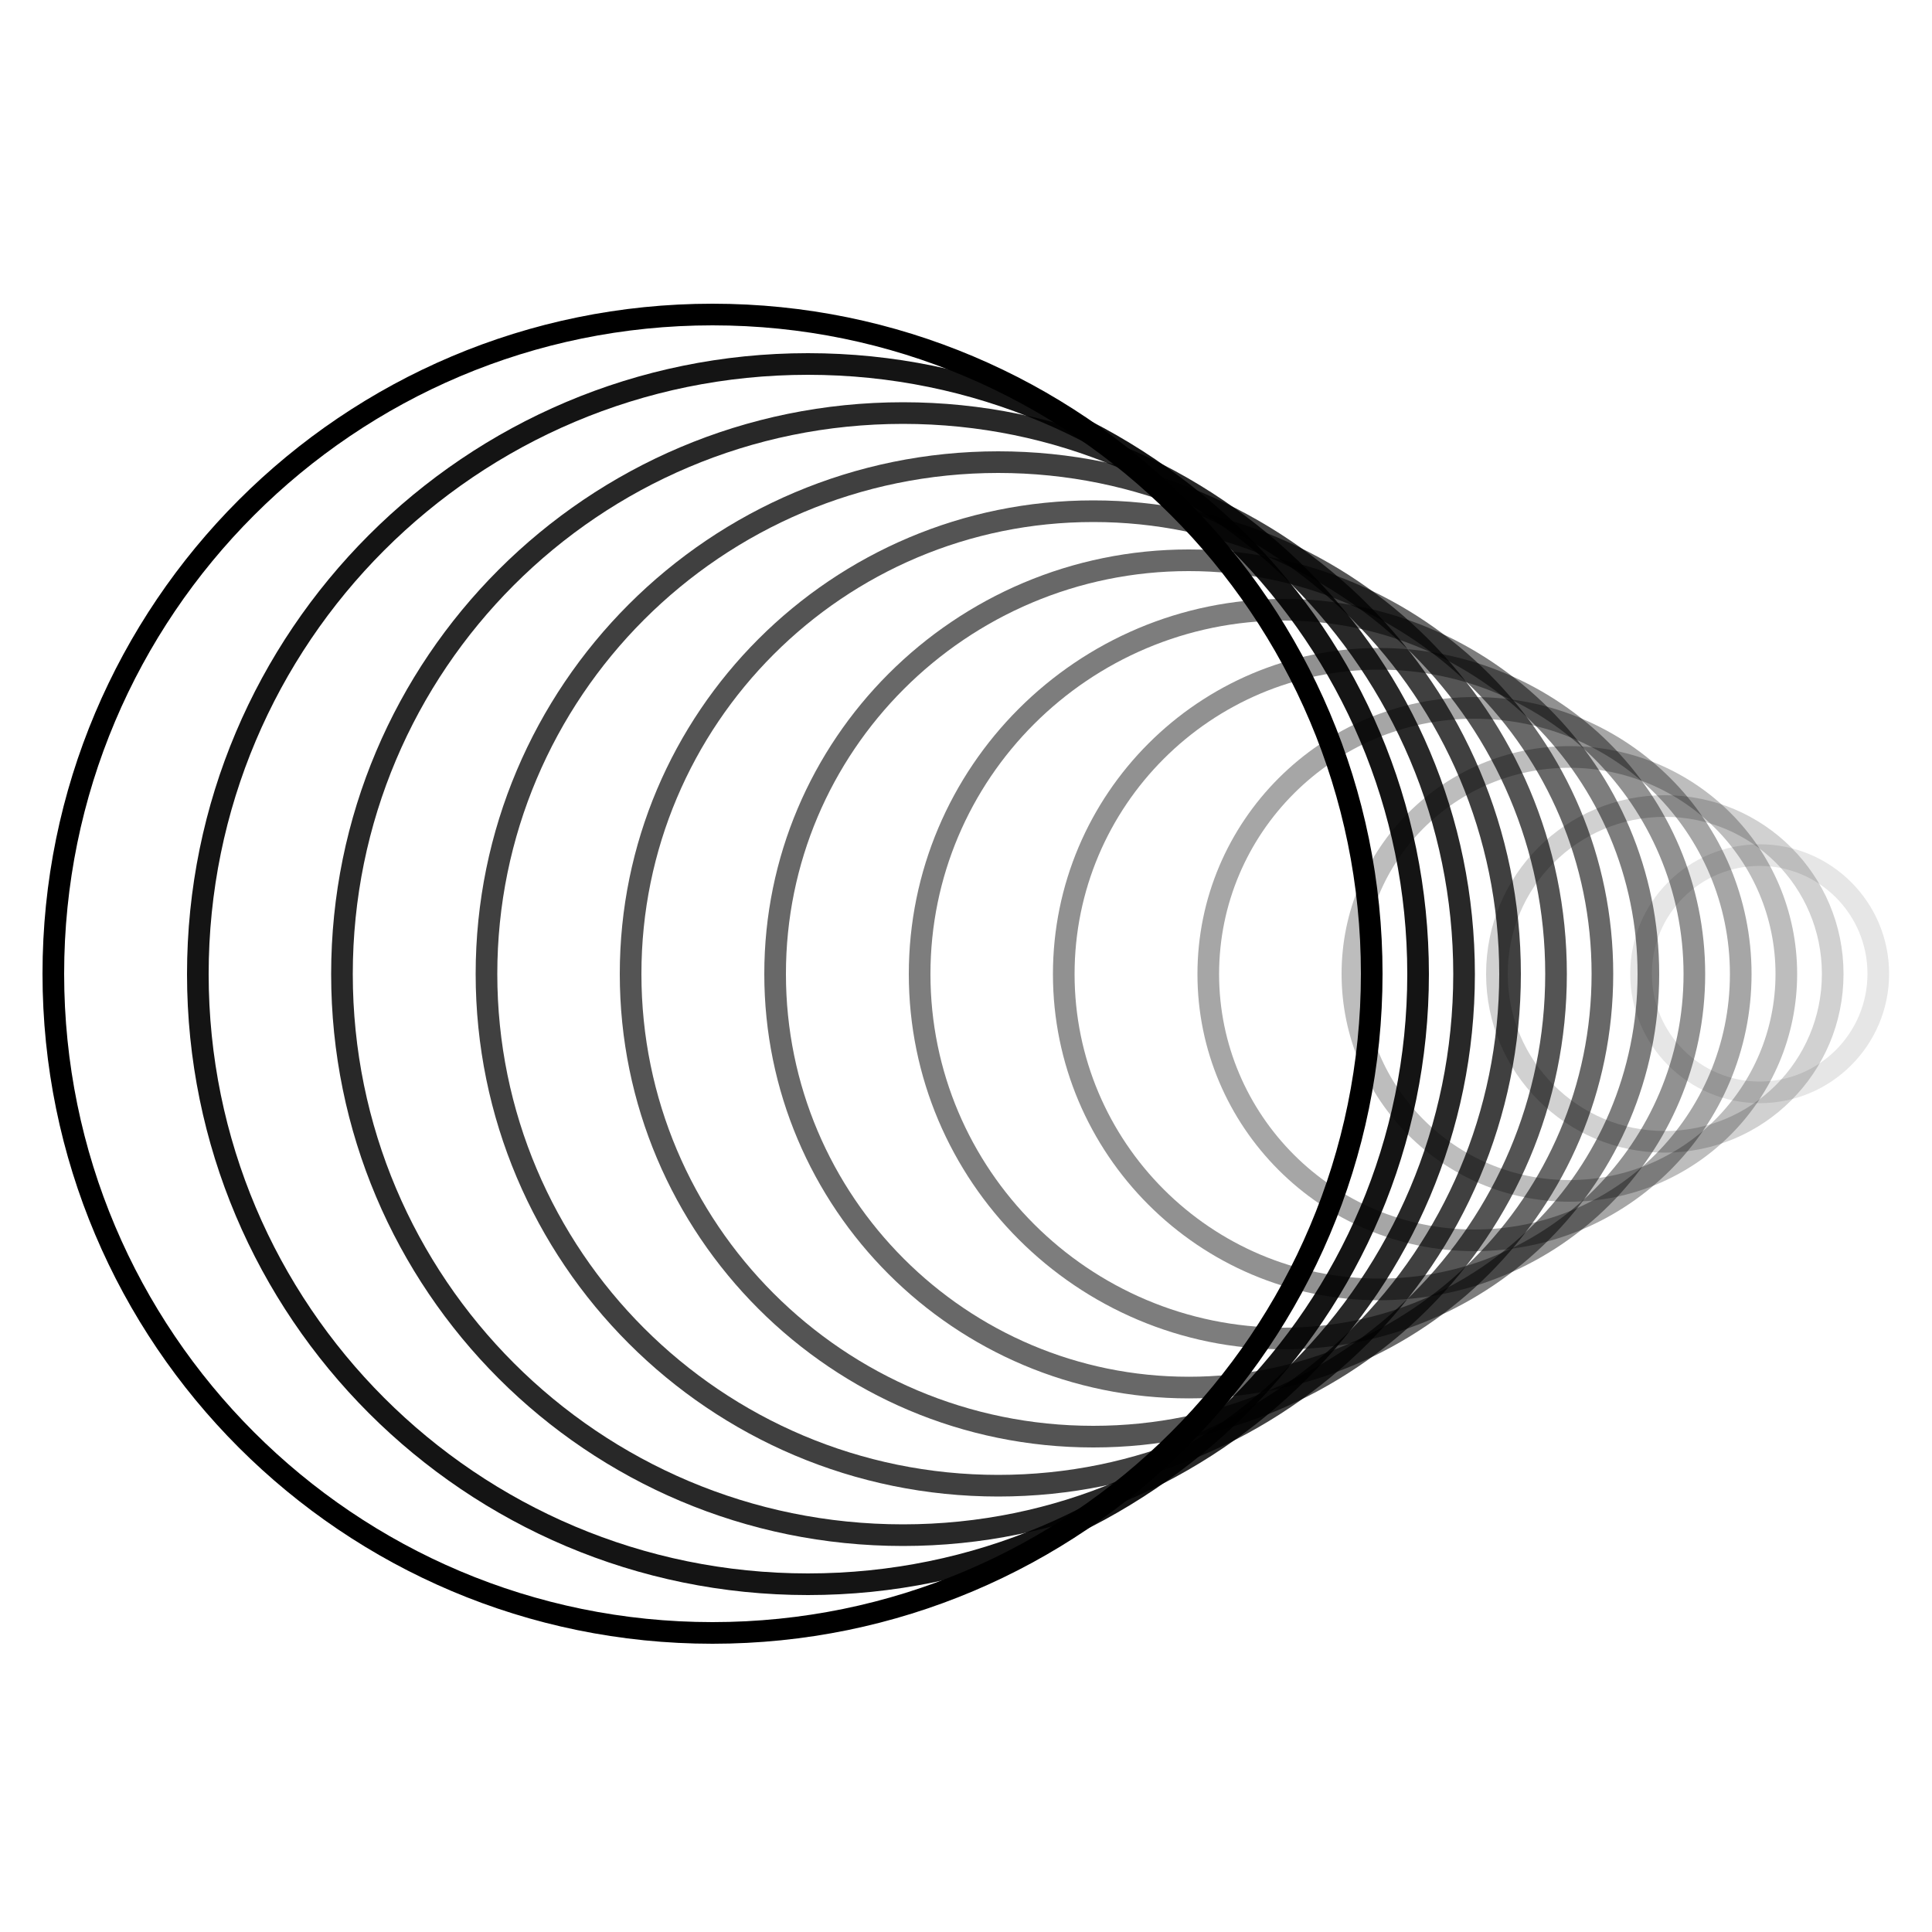
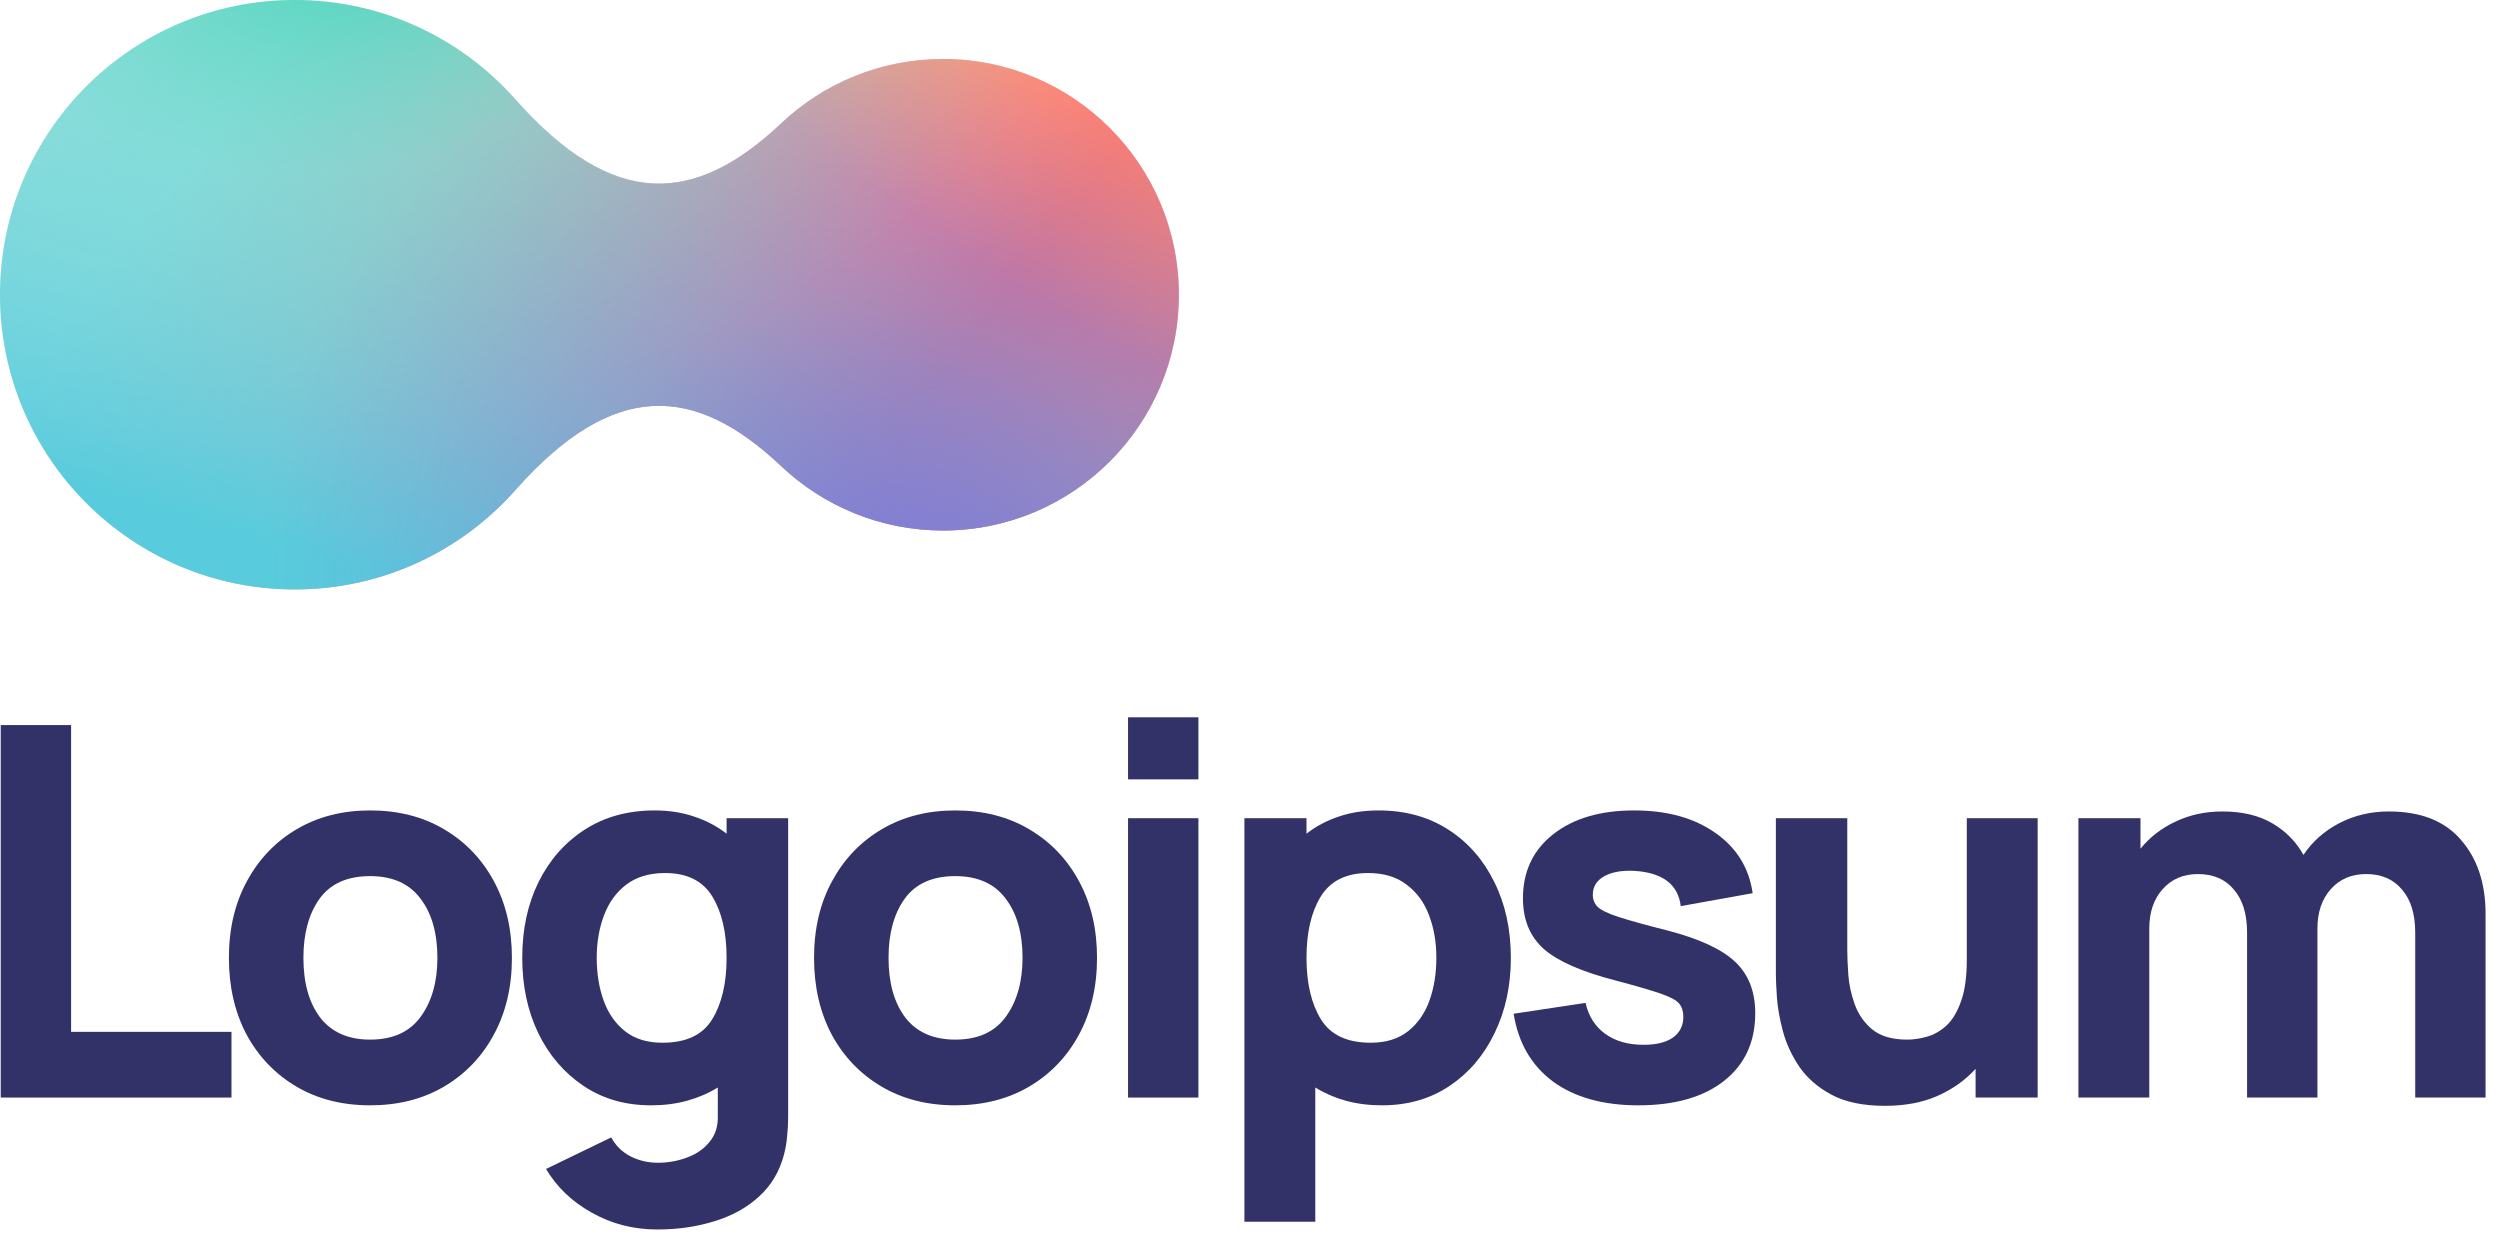
- <svg xmlns="http://www.w3.org/2000/svg" id="logo-65" width="80" height="80" viewBox="0 0 50 50" fill="none">
-   <path class="stroke" opacity="0.1" d="M48.61 25.2C48.61 23.504 47.236 22.13 45.54 22.13C43.844 22.13 42.47 23.504 42.47 25.2C42.47 26.895 43.844 28.27 45.54 28.27C47.236 28.27 48.61 26.895 48.61 25.2Z" stroke="black" stroke-width="0.56" stroke-miterlimit="10" />
-   <path class="stroke" opacity="0.18" d="M43.09 20.86H43.08C40.683 20.86 38.74 22.803 38.74 25.2V25.21C38.74 27.607 40.683 29.55 43.08 29.55H43.09C45.487 29.55 47.43 27.607 47.43 25.21V25.2C47.43 22.803 45.487 20.86 43.09 20.86Z" stroke="black" stroke-width="0.56" stroke-miterlimit="10" />
-   <path class="stroke" opacity="0.26" d="M46.23 25.205C46.23 22.104 43.716 19.59 40.615 19.59C37.514 19.59 35 22.104 35 25.205C35 28.306 37.514 30.82 40.615 30.82C43.716 30.82 46.23 28.306 46.23 25.205Z" stroke="black" stroke-width="0.56" stroke-miterlimit="10" />
-   <path class="stroke" opacity="0.35" d="M45.05 25.21C45.05 21.405 41.965 18.32 38.16 18.32C34.355 18.32 31.27 21.405 31.27 25.21C31.27 29.015 34.355 32.1 38.16 32.1C41.965 32.1 45.05 29.015 45.05 25.21Z" stroke="black" stroke-width="0.56" stroke-miterlimit="10" />
-   <path class="stroke" opacity="0.43" d="M43.85 25.21C43.85 20.703 40.197 17.05 35.69 17.05C31.183 17.05 27.53 20.703 27.53 25.21C27.53 29.717 31.183 33.37 35.69 33.37C40.197 33.37 43.85 29.717 43.85 25.21Z" stroke="black" stroke-width="0.56" stroke-miterlimit="10" />
-   <path class="stroke" opacity="0.51" d="M42.66 25.21C42.66 20.002 38.438 15.78 33.23 15.78C28.022 15.78 23.8 20.002 23.8 25.21C23.8 30.418 28.022 34.64 33.23 34.64C38.438 34.64 42.66 30.418 42.66 25.21Z" stroke="black" stroke-width="0.56" stroke-miterlimit="10" />
-   <path class="stroke" opacity="0.59" d="M30.77 14.5H30.76C24.851 14.5 20.06 19.291 20.06 25.2V25.21C20.06 31.119 24.851 35.91 30.76 35.91H30.77C36.679 35.91 41.47 31.119 41.47 25.21V25.2C41.47 19.291 36.679 14.5 30.77 14.5Z" stroke="black" stroke-width="0.56" stroke-miterlimit="10" />
-   <path class="stroke" opacity="0.67" d="M28.3 13.23H28.29C21.679 13.23 16.32 18.589 16.32 25.2V25.21C16.32 31.821 21.679 37.18 28.29 37.18H28.3C34.911 37.18 40.27 31.821 40.27 25.21V25.2C40.27 18.589 34.911 13.23 28.3 13.23Z" stroke="black" stroke-width="0.56" stroke-miterlimit="10" />
-   <path class="stroke" opacity="0.75" d="M39.08 25.205C39.08 17.89 33.15 11.96 25.835 11.96C18.52 11.96 12.59 17.89 12.59 25.205C12.59 32.52 18.52 38.45 25.835 38.45C33.15 38.45 39.08 32.52 39.08 25.205Z" stroke="black" stroke-width="0.56" stroke-miterlimit="10" />
-   <path class="stroke" opacity="0.84" d="M37.89 25.21C37.89 17.191 31.389 10.69 23.37 10.69C15.351 10.69 8.85 17.191 8.85 25.21C8.85 33.229 15.351 39.73 23.37 39.73C31.389 39.73 37.89 33.229 37.89 25.21Z" stroke="black" stroke-width="0.56" stroke-miterlimit="10" />
-   <path class="stroke" opacity="0.92" d="M36.7 25.21C36.7 16.489 29.631 9.42 20.91 9.42C12.189 9.42 5.12 16.489 5.12 25.21C5.12 33.931 12.189 41 20.91 41C29.631 41 36.7 33.931 36.7 25.21Z" stroke="black" stroke-width="0.56" stroke-miterlimit="10" />
-   <path class="stroke" d="M35.5 25.2C35.5 15.778 27.862 8.14 18.44 8.14C9.018 8.14 1.38 15.778 1.38 25.2C1.38 34.622 9.018 42.26 18.44 42.26C27.862 42.26 35.5 34.622 35.5 25.2Z" stroke="black" stroke-width="0.56" stroke-miterlimit="10" />
+ <svg xmlns="http://www.w3.org/2000/svg" id="logo-46" class="gradient" width="123" height="61" viewBox="0 0 123 61" fill="none">
+   <path d="M0.036 54H11.389V50.767H3.498V35.673H0.036V54Z" fill="#333268" class="cneutral" />
+   <path d="M18.211 54.382C19.586 54.382 20.795 54.076 21.839 53.465C22.891 52.846 23.709 51.993 24.295 50.907C24.889 49.813 25.186 48.553 25.186 47.127C25.186 45.71 24.893 44.459 24.308 43.373C23.722 42.278 22.903 41.421 21.851 40.802C20.808 40.182 19.594 39.873 18.211 39.873C16.854 39.873 15.653 40.178 14.61 40.789C13.566 41.4 12.747 42.253 12.153 43.347C11.559 44.433 11.262 45.693 11.262 47.127C11.262 48.544 11.551 49.8 12.128 50.895C12.713 51.981 13.528 52.833 14.571 53.453C15.615 54.072 16.828 54.382 18.211 54.382ZM18.211 51.149C17.134 51.149 16.315 50.788 15.755 50.067C15.203 49.338 14.928 48.358 14.928 47.127C14.928 45.931 15.191 44.964 15.717 44.225C16.251 43.479 17.083 43.105 18.211 43.105C19.306 43.105 20.129 43.47 20.68 44.2C21.24 44.93 21.52 45.905 21.52 47.127C21.52 48.307 21.245 49.274 20.693 50.029C20.15 50.776 19.323 51.149 18.211 51.149Z" fill="#333268" class="cneutral" />
+   <path d="M32.032 54.382C32.677 54.382 33.271 54.305 33.814 54.153C34.365 54 34.866 53.784 35.316 53.504V54.891C35.333 55.4 35.201 55.824 34.921 56.164C34.65 56.511 34.285 56.77 33.827 56.94C33.368 57.118 32.88 57.207 32.363 57.207C31.879 57.207 31.43 57.101 31.014 56.889C30.607 56.677 30.293 56.367 30.072 55.96L26.865 57.513C27.391 58.404 28.142 59.121 29.117 59.664C30.093 60.215 31.166 60.491 32.337 60.491C33.347 60.491 34.285 60.355 35.15 60.084C36.016 59.821 36.745 59.418 37.339 58.874C37.942 58.331 38.353 57.64 38.574 56.8C38.65 56.503 38.701 56.202 38.727 55.896C38.76 55.599 38.777 55.281 38.777 54.942V40.255H35.748V41.018C35.282 40.653 34.751 40.373 34.157 40.178C33.572 39.974 32.923 39.873 32.21 39.873C30.895 39.873 29.75 40.187 28.774 40.815C27.798 41.442 27.039 42.304 26.496 43.398C25.961 44.484 25.694 45.727 25.694 47.127C25.694 48.502 25.957 49.736 26.483 50.831C27.017 51.925 27.76 52.791 28.71 53.427C29.66 54.064 30.768 54.382 32.032 54.382ZM32.592 51.302C31.845 51.302 31.234 51.115 30.759 50.742C30.284 50.368 29.932 49.868 29.703 49.24C29.474 48.604 29.359 47.899 29.359 47.127C29.359 46.364 29.478 45.668 29.716 45.04C29.953 44.404 30.318 43.899 30.81 43.525C31.311 43.144 31.947 42.953 32.719 42.953C33.805 42.953 34.582 43.339 35.048 44.111C35.515 44.874 35.748 45.88 35.748 47.127C35.748 48.374 35.511 49.384 35.036 50.156C34.569 50.92 33.754 51.302 32.592 51.302Z" fill="#333268" class="cneutral" />
+   <path d="M47 54.382C48.374 54.382 49.584 54.076 50.627 53.465C51.679 52.846 52.498 51.993 53.084 50.907C53.677 49.813 53.974 48.553 53.974 47.127C53.974 45.71 53.682 44.459 53.096 43.373C52.511 42.278 51.692 41.421 50.64 40.802C49.596 40.182 48.383 39.873 47 39.873C45.642 39.873 44.442 40.178 43.398 40.789C42.354 41.4 41.536 42.253 40.942 43.347C40.348 44.433 40.051 45.693 40.051 47.127C40.051 48.544 40.339 49.8 40.916 50.895C41.502 51.981 42.316 52.833 43.36 53.453C44.404 54.072 45.617 54.382 47 54.382ZM47 51.149C45.922 51.149 45.103 50.788 44.543 50.067C43.992 49.338 43.716 48.358 43.716 47.127C43.716 45.931 43.979 44.964 44.505 44.225C45.04 43.479 45.871 43.105 47 43.105C48.094 43.105 48.917 43.47 49.469 44.2C50.029 44.93 50.309 45.905 50.309 47.127C50.309 48.307 50.033 49.274 49.482 50.029C48.939 50.776 48.111 51.149 47 51.149Z" fill="#333268" class="cneutral" />
+   <path d="M55.5 38.345H58.962V35.291H55.5V38.345ZM55.5 54H58.962V40.255H55.5V54Z" fill="#333268" class="cneutral" />
+   <path d="M61.225 60.109H64.712V53.504C65.162 53.784 65.659 54 66.201 54.153C66.753 54.305 67.351 54.382 67.996 54.382C69.26 54.382 70.368 54.064 71.318 53.427C72.268 52.791 73.006 51.925 73.532 50.831C74.067 49.736 74.334 48.502 74.334 47.127C74.334 45.727 74.063 44.484 73.52 43.398C72.985 42.304 72.23 41.442 71.254 40.815C70.278 40.187 69.133 39.873 67.818 39.873C67.105 39.873 66.452 39.974 65.858 40.178C65.272 40.373 64.746 40.653 64.28 41.018V40.255H61.225V60.109ZM67.436 51.302C66.282 51.302 65.468 50.92 64.992 50.156C64.517 49.384 64.28 48.374 64.28 47.127C64.28 45.88 64.513 44.874 64.98 44.111C65.455 43.339 66.231 42.953 67.309 42.953C68.081 42.953 68.713 43.144 69.205 43.525C69.706 43.899 70.075 44.404 70.312 45.04C70.55 45.668 70.669 46.364 70.669 47.127C70.669 47.899 70.554 48.604 70.325 49.24C70.096 49.868 69.744 50.368 69.269 50.742C68.794 51.115 68.183 51.302 67.436 51.302Z" fill="#333268" class="cneutral" />
+   <path d="M80.606 54.382C82.404 54.382 83.813 53.979 84.831 53.173C85.849 52.367 86.358 51.259 86.358 49.851C86.358 48.782 86.027 47.938 85.366 47.318C84.712 46.699 83.601 46.185 82.031 45.778C80.962 45.507 80.164 45.286 79.638 45.116C79.121 44.947 78.777 44.781 78.607 44.62C78.446 44.459 78.366 44.259 78.366 44.022C78.366 43.623 78.556 43.318 78.938 43.105C79.329 42.893 79.842 42.809 80.478 42.851C81.827 42.953 82.566 43.53 82.693 44.582L86.231 43.945C86.053 42.698 85.442 41.71 84.398 40.98C83.355 40.242 82.022 39.873 80.402 39.873C78.739 39.873 77.411 40.263 76.418 41.044C75.426 41.824 74.929 42.876 74.929 44.2C74.929 45.252 75.273 46.084 75.96 46.694C76.647 47.297 77.831 47.815 79.511 48.247C80.504 48.51 81.234 48.722 81.7 48.884C82.175 49.045 82.481 49.21 82.617 49.38C82.752 49.541 82.82 49.758 82.82 50.029C82.82 50.462 82.65 50.801 82.311 51.047C81.972 51.285 81.488 51.404 80.86 51.404C80.097 51.404 79.464 51.221 78.964 50.856C78.472 50.492 78.153 49.987 78.009 49.342L74.471 49.876C74.7 51.31 75.345 52.422 76.406 53.211C77.475 53.992 78.875 54.382 80.606 54.382Z" fill="#333268" class="cneutral" />
+   <path d="M92.744 54.407C93.737 54.407 94.602 54.242 95.341 53.911C96.079 53.58 96.698 53.139 97.199 52.587V54H100.253V40.255H96.766V47.229C96.766 48.078 96.668 48.765 96.473 49.291C96.287 49.809 96.045 50.203 95.748 50.474C95.451 50.738 95.133 50.916 94.793 51.009C94.454 51.102 94.136 51.149 93.839 51.149C93.101 51.149 92.528 50.984 92.121 50.653C91.722 50.322 91.433 49.91 91.255 49.418C91.077 48.926 90.971 48.438 90.937 47.955C90.903 47.462 90.886 47.059 90.886 46.745V40.255H87.373V47.967C87.373 48.196 87.39 48.561 87.424 49.062C87.458 49.562 87.556 50.118 87.717 50.729C87.878 51.331 88.145 51.913 88.519 52.473C88.901 53.033 89.431 53.495 90.11 53.86C90.788 54.225 91.667 54.407 92.744 54.407Z" fill="#333268" class="cneutral" />
+   <path d="M102.258 54H105.745V45.676C105.745 44.887 105.961 44.247 106.394 43.755C106.835 43.254 107.416 43.004 108.138 43.004C108.893 43.004 109.483 43.258 109.907 43.767C110.339 44.268 110.556 44.972 110.556 45.88V54H114.018V45.676C114.018 44.887 114.234 44.247 114.667 43.755C115.108 43.254 115.689 43.004 116.41 43.004C117.166 43.004 117.755 43.258 118.179 43.767C118.612 44.268 118.829 44.972 118.829 45.88V54H122.29V44.964C122.29 43.462 121.887 42.248 121.081 41.324C120.284 40.39 119.1 39.924 117.53 39.924C116.648 39.924 115.838 40.114 115.099 40.496C114.361 40.878 113.772 41.4 113.33 42.062C112.974 41.417 112.465 40.899 111.803 40.509C111.141 40.119 110.318 39.924 109.334 39.924C108.502 39.924 107.739 40.089 107.043 40.42C106.347 40.742 105.77 41.188 105.312 41.756V40.255H102.258V54Z" fill="#333268" class="cneutral" />
+   <path d="M-6.39719e-07 14.5C6.0374e-08 6.492 6.492 1.6959e-06 14.5 2.39599e-06C18.842 2.77556e-06 22.738 1.908 25.395 4.932C30.217 10.345 34.204 10.06 38.438 6.064C40.515 4.102 43.317 2.9 46.4 2.9C52.806 2.9 58 8.094 58 14.5C58 20.907 52.806 26.1 46.4 26.1C43.317 26.1 40.515 24.898 38.438 22.936C34.205 18.941 30.219 18.655 25.399 24.064C22.741 27.09 18.844 29 14.5 29C6.492 29 -1.33981e-06 22.508 -6.39719e-07 14.5Z" fill="#F2F5FA" />
+   <path d="M-6.39719e-07 14.5C6.0374e-08 6.492 6.492 1.6959e-06 14.5 2.39599e-06C18.842 2.77556e-06 22.738 1.908 25.395 4.932C30.217 10.345 34.204 10.06 38.438 6.064C40.515 4.102 43.317 2.9 46.4 2.9C52.806 2.9 58 8.094 58 14.5C58 20.907 52.806 26.1 46.4 26.1C43.317 26.1 40.515 24.898 38.438 22.936C34.205 18.941 30.219 18.655 25.399 24.064C22.741 27.09 18.844 29 14.5 29C6.492 29 -1.33981e-06 22.508 -6.39719e-07 14.5Z" fill="url(#paint0_linear_1422_596)" />
+   <path d="M-6.39719e-07 14.5C6.0374e-08 6.492 6.492 1.6959e-06 14.5 2.39599e-06C18.842 2.77556e-06 22.738 1.908 25.395 4.932C30.217 10.345 34.204 10.06 38.438 6.064C40.515 4.102 43.317 2.9 46.4 2.9C52.806 2.9 58 8.094 58 14.5C58 20.907 52.806 26.1 46.4 26.1C43.317 26.1 40.515 24.898 38.438 22.936C34.205 18.941 30.219 18.655 25.399 24.064C22.741 27.09 18.844 29 14.5 29C6.492 29 -1.33981e-06 22.508 -6.39719e-07 14.5Z" fill="url(#paint1_linear_1422_596)" />
+   <path d="M-6.39719e-07 14.5C6.0374e-08 6.492 6.492 1.6959e-06 14.5 2.39599e-06C18.842 2.77556e-06 22.738 1.908 25.395 4.932C30.217 10.345 34.204 10.06 38.438 6.064C40.515 4.102 43.317 2.9 46.4 2.9C52.806 2.9 58 8.094 58 14.5C58 20.907 52.806 26.1 46.4 26.1C43.317 26.1 40.515 24.898 38.438 22.936C34.205 18.941 30.219 18.655 25.399 24.064C22.741 27.09 18.844 29 14.5 29C6.492 29 -1.33981e-06 22.508 -6.39719e-07 14.5Z" fill="url(#paint2_radial_1422_596)" />
+   <path d="M-6.39719e-07 14.5C6.0374e-08 6.492 6.492 1.6959e-06 14.5 2.39599e-06C18.842 2.77556e-06 22.738 1.908 25.395 4.932C30.217 10.345 34.204 10.06 38.438 6.064C40.515 4.102 43.317 2.9 46.4 2.9C52.806 2.9 58 8.094 58 14.5C58 20.907 52.806 26.1 46.4 26.1C43.317 26.1 40.515 24.898 38.438 22.936C34.205 18.941 30.219 18.655 25.399 24.064C22.741 27.09 18.844 29 14.5 29C6.492 29 -1.33981e-06 22.508 -6.39719e-07 14.5Z" fill="url(#paint3_radial_1422_596)" />
+   <path d="M-6.39719e-07 14.5C6.0374e-08 6.492 6.492 1.6959e-06 14.5 2.39599e-06C18.842 2.77556e-06 22.738 1.908 25.395 4.932C30.217 10.345 34.204 10.06 38.438 6.064C40.515 4.102 43.317 2.9 46.4 2.9C52.806 2.9 58 8.094 58 14.5C58 20.907 52.806 26.1 46.4 26.1C43.317 26.1 40.515 24.898 38.438 22.936C34.205 18.941 30.219 18.655 25.399 24.064C22.741 27.09 18.844 29 14.5 29C6.492 29 -1.33981e-06 22.508 -6.39719e-07 14.5Z" fill="url(#paint4_radial_1422_596)" />
+   <defs>
+     <linearGradient id="paint0_linear_1422_596" x1="43.696" y1="21.707" x2="10.304" y2="-4.243" gradientUnits="userSpaceOnUse">
+       <stop class="ccustom" stop-color="#FF557E" />
+       <stop class="ccompli1" offset="0.841" stop-color="#FF5555" stop-opacity="0" />
+     </linearGradient>
+     <linearGradient id="paint1_linear_1422_596" x1="14.502" y1="27.055" x2="23.424" y2="-3.85" gradientUnits="userSpaceOnUse">
+       <stop class="ccompli1" stop-color="#58CCDC" />
+       <stop class="ccompli1" offset="1" stop-color="#58CCDC" stop-opacity="0" />
+     </linearGradient>
+     <radialGradient id="paint2_radial_1422_596" cx="0" cy="0" r="1" gradientUnits="userSpaceOnUse" gradientTransform="translate(45.4879 35.041) rotate(-122.928) scale(37.051 30.3393)">
+       <stop class="ccompli2" stop-color="#8263DB" />
+       <stop offset="0.569" stop-color="#8172DA" stop-opacity="0.26" />
+       <stop class="ccompli2" offset="1" stop-color="#8172DA" stop-opacity="0" />
+     </radialGradient>
+     <radialGradient id="paint3_radial_1422_596" cx="0" cy="0" r="1" gradientUnits="userSpaceOnUse" gradientTransform="translate(18.3021 -4.19503) rotate(77.6745) scale(24.9567 39.2264)">
+       <stop class="ccompli1" stop-color="#41D1B7" />
+       <stop class="ccompli1" offset="0.493" stop-color="#41D1B7" stop-opacity="0.35" />
+       <stop class="ccompli1" offset="1" stop-color="#41D1B7" stop-opacity="0" />
+     </radialGradient>
+     <radialGradient id="paint4_radial_1422_596" cx="0" cy="0" r="1" gradientUnits="userSpaceOnUse" gradientTransform="translate(59.6446 -10.7446) rotate(125.113) scale(27.1121 57.4261)">
+       <stop class="ccompli2" stop-color="#FFEC45" />
+       <stop class="ccompli2" offset="0.549" stop-color="#FFEC45" stop-opacity="0.3" />
+       <stop class="ccompli2" offset="0.961" stop-color="#FFEC45" stop-opacity="0" />
+     </radialGradient>
+   </defs>
</svg>
